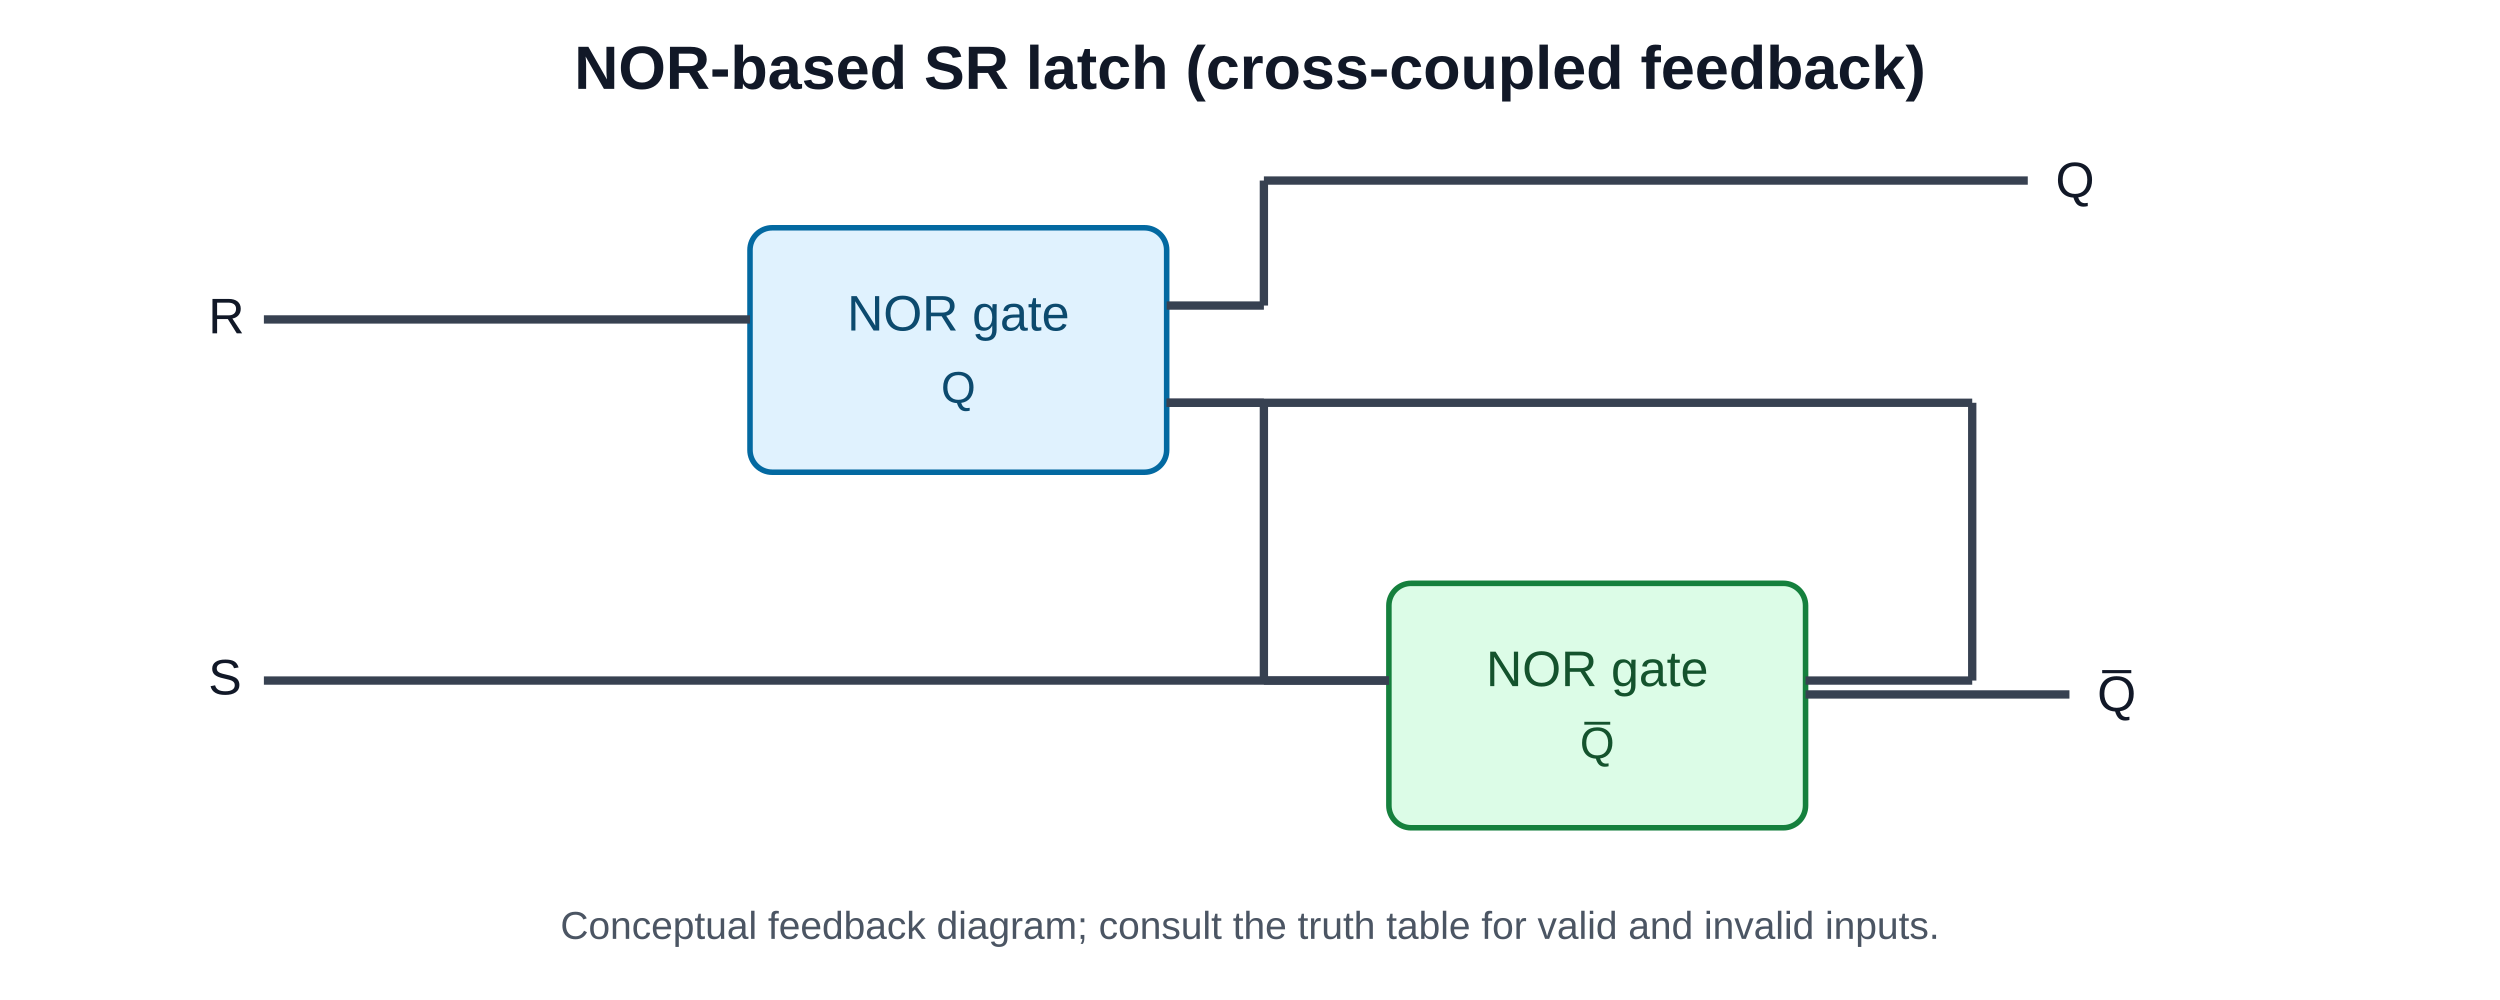
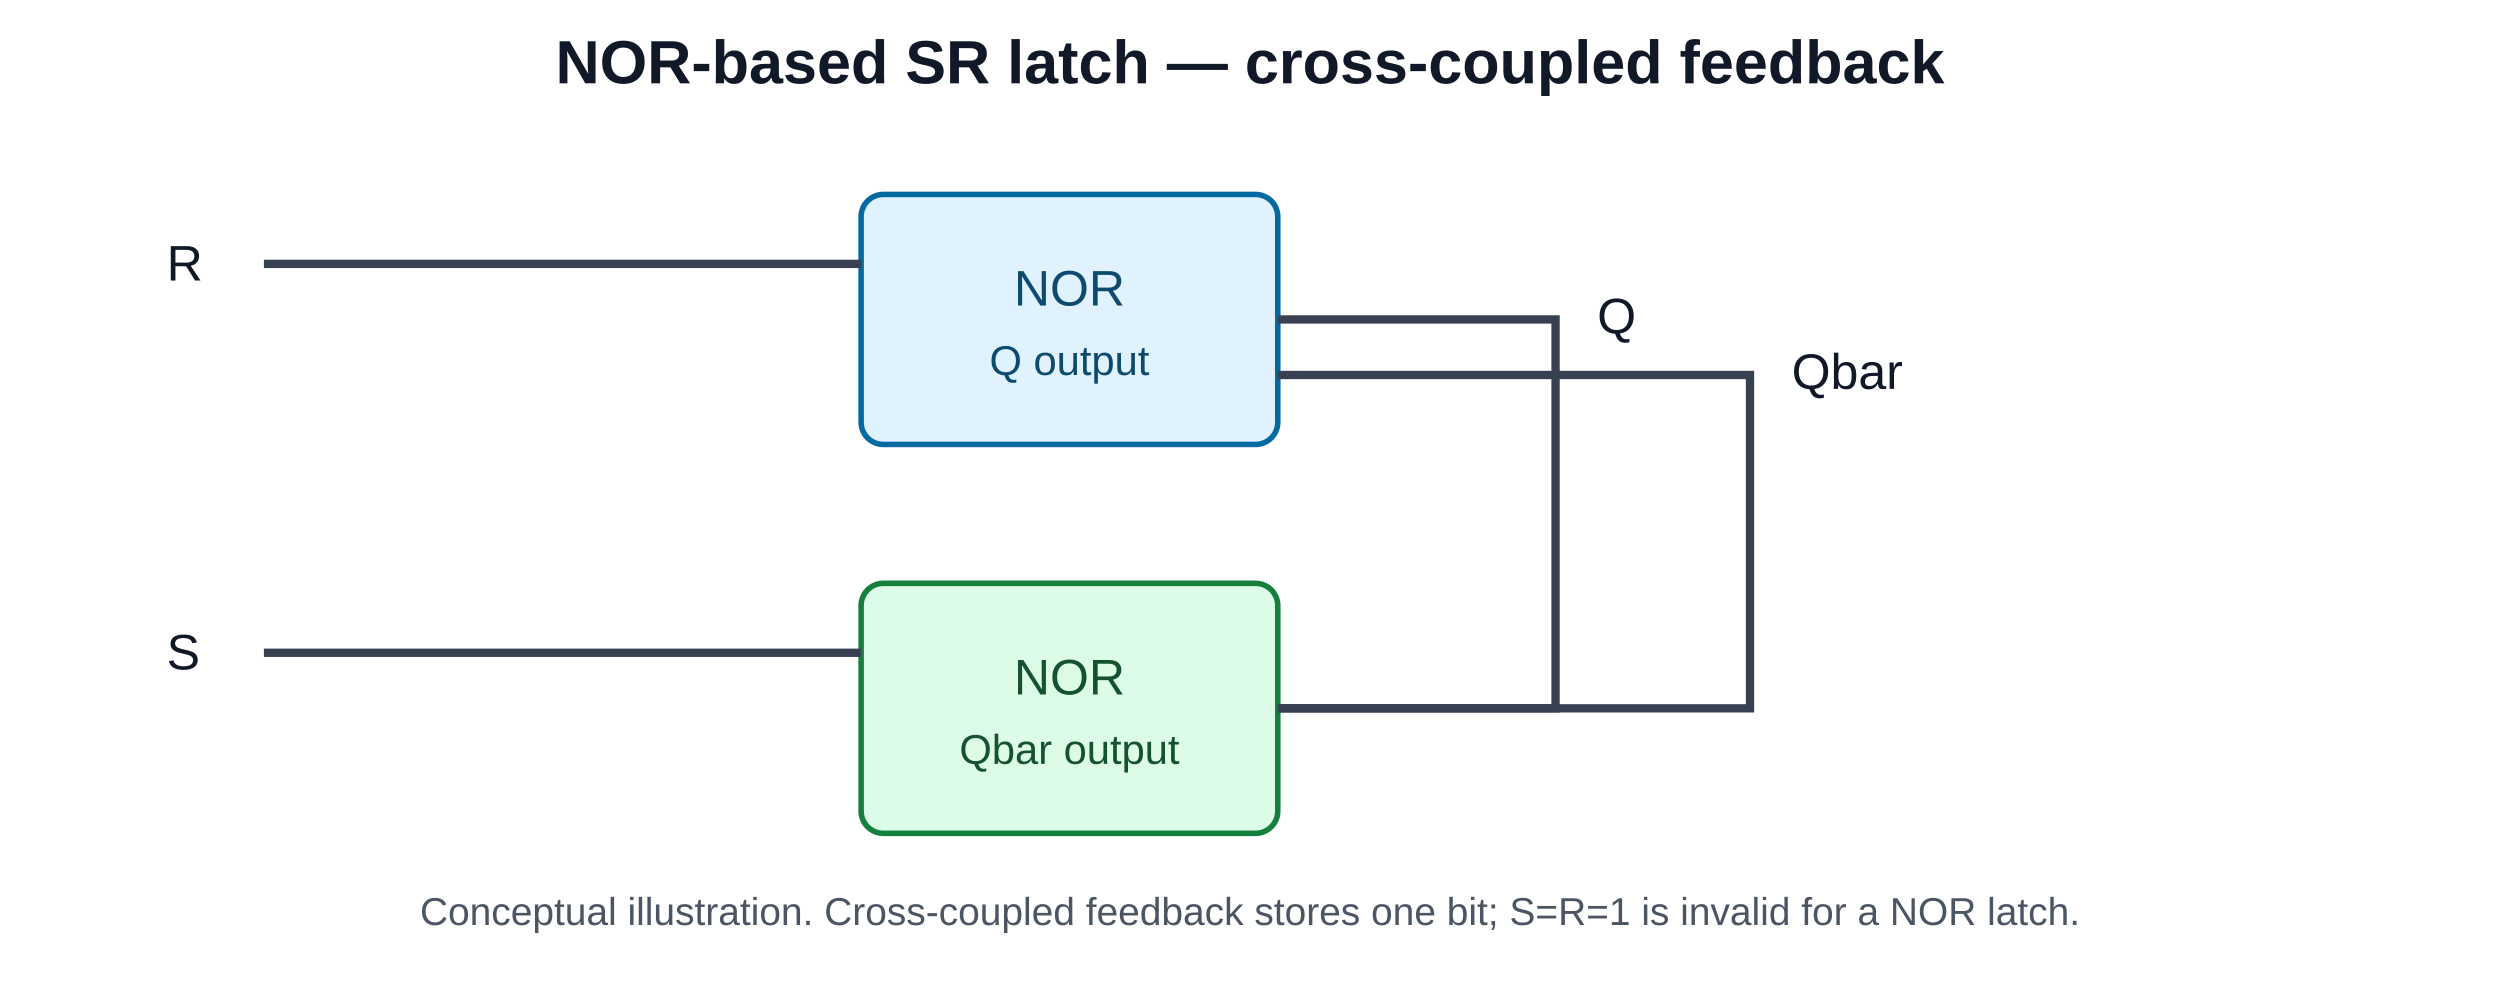
<svg xmlns="http://www.w3.org/2000/svg" width="900" height="360" viewBox="0 0 900 360">
-   <rect width="900" height="360" fill="#ffffff" />
-   <text x="450" y="32" text-anchor="middle" font-family="Arial" font-size="22" font-weight="bold" fill="#111827">NOR-based SR latch (cross-coupled feedback)</text>
-   <rect x="270" y="82" width="150" height="88" rx="8" fill="#e0f2fe" stroke="#0369a1" stroke-width="2" />
-   <text x="345" y="119" text-anchor="middle" font-family="Arial" font-size="18" fill="#0c4a6e">NOR gate</text>
-   <text x="345" y="145" text-anchor="middle" font-family="Arial" font-size="16" fill="#0c4a6e">Q</text>
-   <rect x="500" y="210" width="150" height="88" rx="8" fill="#dcfce7" stroke="#15803d" stroke-width="2" />
-   <text x="575" y="247" text-anchor="middle" font-family="Arial" font-size="18" fill="#14532d">NOR gate</text>
-   <text x="575" y="273" text-anchor="middle" font-family="Arial" font-size="16" fill="#14532d">Q̅</text>
-   <text x="75" y="120" font-family="Arial" font-size="18" fill="#111827">R</text>
-   <line x1="95" y1="115" x2="270" y2="115" stroke="#374151" stroke-width="3" />
-   <text x="75" y="250" font-family="Arial" font-size="18" fill="#111827">S</text>
-   <line x1="95" y1="245" x2="500" y2="245" stroke="#374151" stroke-width="3" />
-   <line x1="420" y1="145" x2="455" y2="145" stroke="#374151" stroke-width="3" />
-   <line x1="455" y1="145" x2="455" y2="245" stroke="#374151" stroke-width="3" />
-   <line x1="455" y1="245" x2="500" y2="245" stroke="#374151" stroke-width="3" />
-   <line x1="650" y1="245" x2="710" y2="245" stroke="#374151" stroke-width="3" />
-   <line x1="710" y1="245" x2="710" y2="145" stroke="#374151" stroke-width="3" />
-   <line x1="710" y1="145" x2="420" y2="145" stroke="#374151" stroke-width="3" />
-   <line x1="650" y1="250" x2="745" y2="250" stroke="#374151" stroke-width="3" />
-   <text x="755" y="256" font-family="Arial" font-size="18" fill="#111827">Q̅</text>
-   <line x1="420" y1="110" x2="455" y2="110" stroke="#374151" stroke-width="3" />
-   <line x1="455" y1="110" x2="455" y2="65" stroke="#374151" stroke-width="3" />
-   <line x1="455" y1="65" x2="730" y2="65" stroke="#374151" stroke-width="3" />
-   <text x="740" y="71" font-family="Arial" font-size="18" fill="#111827">Q</text>
-   <text x="450" y="338" text-anchor="middle" font-family="Arial" font-size="14" fill="#4b5563">Conceptual feedback diagram; consult the truth table for valid and invalid inputs.</text>
+   <rect width="900" height="360" fill="#fff" />
+   <text x="450" y="30" text-anchor="middle" font-family="Arial" font-size="22" font-weight="bold" fill="#111827">NOR-based SR latch — cross-coupled feedback</text>
+   <rect x="310" y="70" width="150" height="90" rx="8" fill="#e0f2fe" stroke="#0369a1" stroke-width="2" />
+   <text x="385" y="110" text-anchor="middle" font-family="Arial" font-size="18" fill="#0c4a6e">NOR</text>
+   <text x="385" y="135" text-anchor="middle" font-family="Arial" font-size="15" fill="#0c4a6e">Q output</text>
+   <rect x="310" y="210" width="150" height="90" rx="8" fill="#dcfce7" stroke="#15803d" stroke-width="2" />
+   <text x="385" y="250" text-anchor="middle" font-family="Arial" font-size="18" fill="#14532d">NOR</text>
+   <text x="385" y="275" text-anchor="middle" font-family="Arial" font-size="15" fill="#14532d">Qbar output</text>
+   <g stroke="#374151" stroke-width="3" fill="none">
+     <path d="M95 95 H310" />
+     <path d="M95 235 H310" />
+     <path d="M460 115 H560 V255 H460" />
+     <path d="M460 255 H630 V135 H460" />
+   </g>
+   <g font-family="Arial" font-size="18" fill="#111827">
+     <text x="60" y="101">R</text>
+     <text x="60" y="241">S</text>
+     <text x="575" y="120">Q</text>
+     <text x="645" y="140">Qbar</text>
+   </g>
+   <text x="450" y="333" text-anchor="middle" font-family="Arial" font-size="14" fill="#4b5563">Conceptual illustration. Cross-coupled feedback stores one bit; S=R=1 is invalid for a NOR latch.</text>
</svg>
